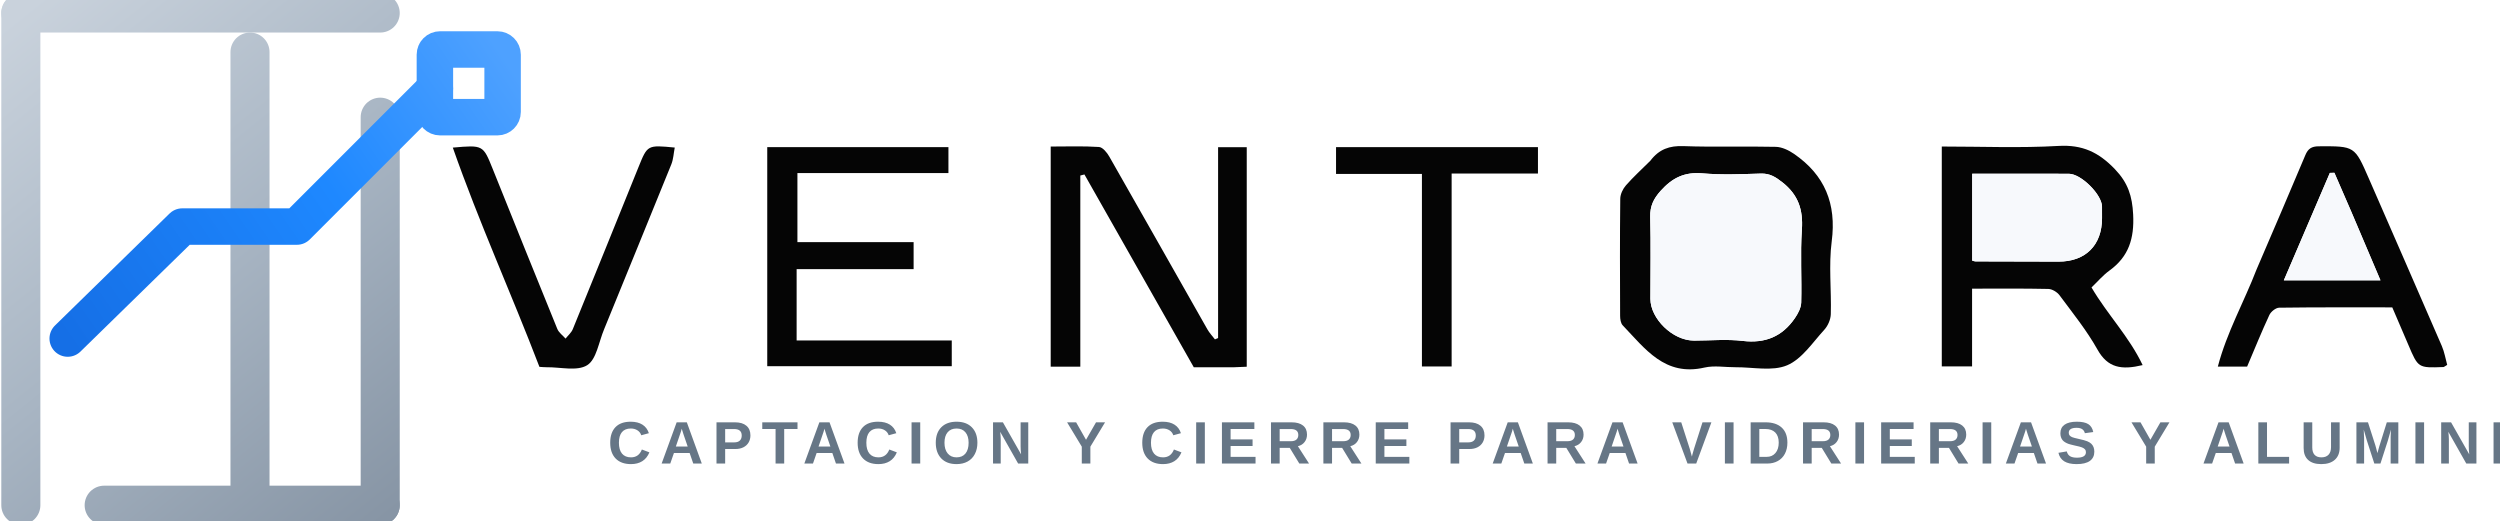
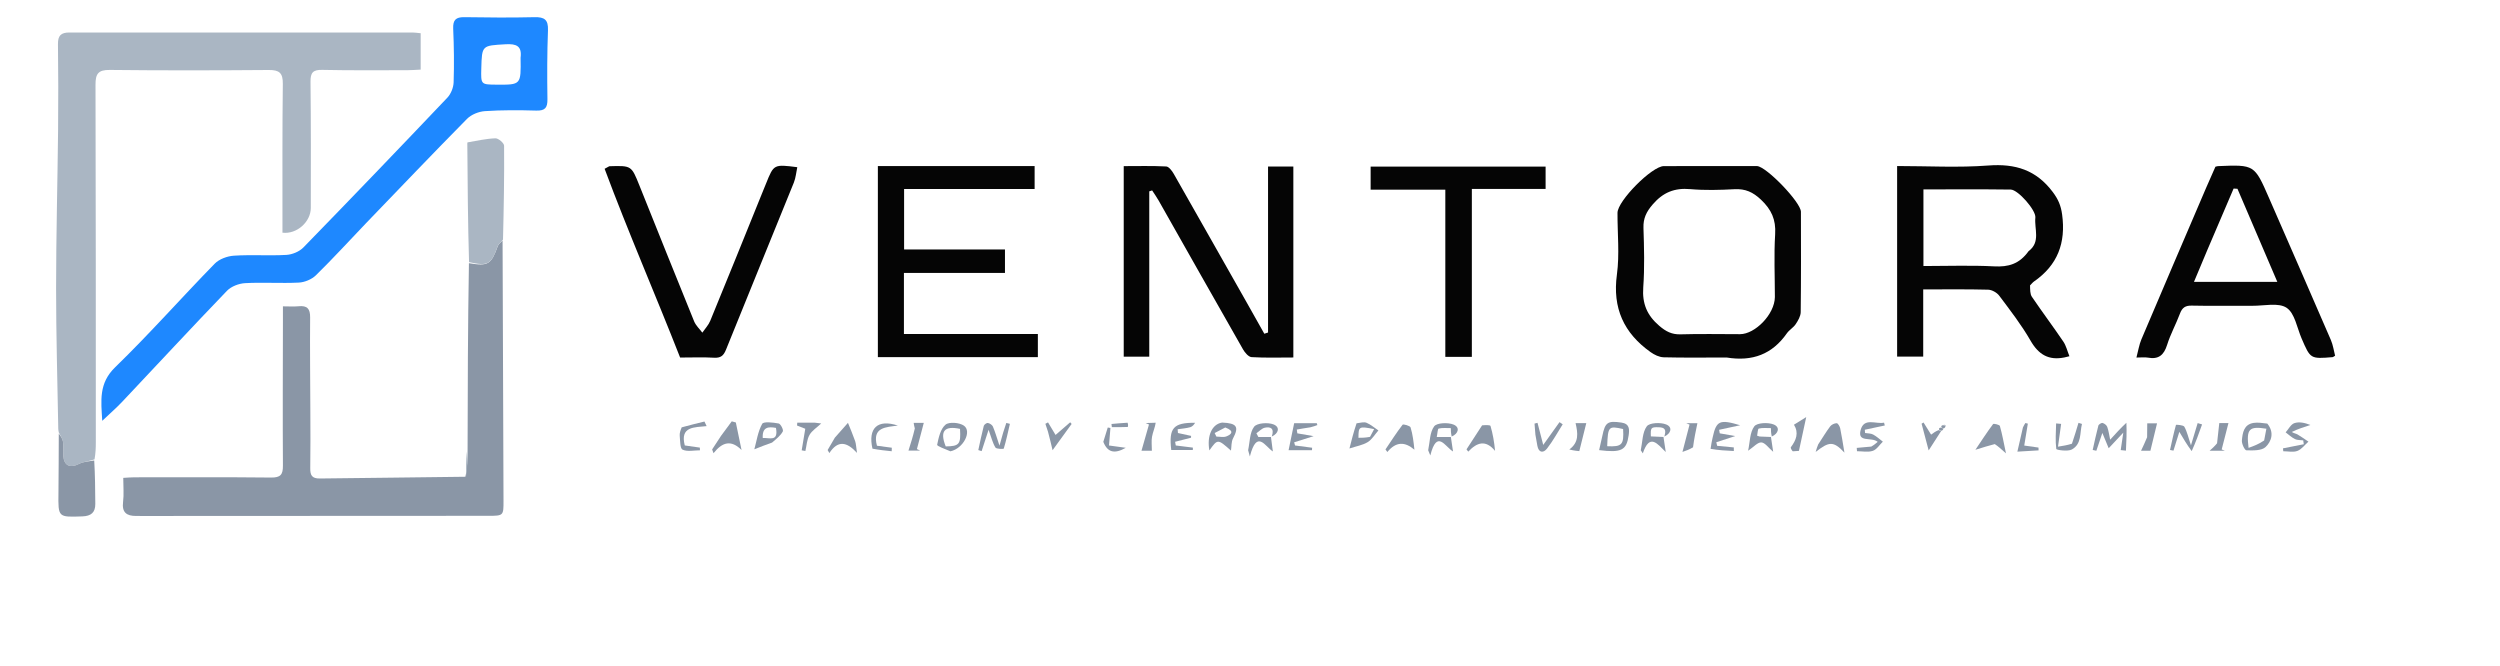
- <svg xmlns="http://www.w3.org/2000/svg" viewBox="480 900 960 200" role="img" aria-labelledby="ventoraLogoLightTitle ventoraLogoLightDesc">
-   <defs>
-     <linearGradient id="frameGradientLight" x1="488" y1="905" x2="640" y2="1094" gradientUnits="userSpaceOnUse">
-       <stop offset="0" stop-color="#C9D2DC" />
-       <stop offset="0.48" stop-color="#A9B6C4" />
-       <stop offset="1" stop-color="#8694A4" />
-     </linearGradient>
-     <linearGradient id="accentGradientLight" x1="506" y1="1031" x2="671" y2="918" gradientUnits="userSpaceOnUse">
-       <stop offset="0" stop-color="#156FE6" />
-       <stop offset="0.58" stop-color="#1E88FF" />
-       <stop offset="1" stop-color="#4EA1FF" />
-     </linearGradient>
-   </defs>
-   <g fill="none" stroke-linecap="round" stroke-linejoin="round" aria-hidden="true">
-     <path d="M488 905H626" stroke="url(#frameGradientLight)" stroke-width="15" />
-     <path d="M488 905V1094" stroke="url(#frameGradientLight)" stroke-width="15" />
-     <path d="M626 945V1094" stroke="url(#frameGradientLight)" stroke-width="15" />
-     <path d="M520 1094H626" stroke="url(#frameGradientLight)" stroke-width="15" />
-     <path d="M576 920V1094" stroke="url(#frameGradientLight)" stroke-width="15" />
-     <polyline points="506,1030 550,987 594,987 647,934" stroke="url(#accentGradientLight)" stroke-width="14" />
-     <rect x="647" y="919" width="26" height="26" rx="2" stroke="url(#accentGradientLight)" stroke-width="14" />
-   </g>
-   <g transform="translate(-60 0)">
-     <path fill="#050505" d=" M1013.89,1041.026  C1008.41,1041.026 1003.419,1041.026 998.412,1041.026  C984.355,1016.242 970.387,991.617 956.419,966.992  C955.893,967.128 955.368,967.264 954.842,967.399  C954.842,991.85 954.842,1016.3 954.842,1040.788  C950.57,1040.788 947.134,1040.788 943.471,1040.788  C943.471,1012.637 943.471,984.728 943.471,956.271  C949.807,956.271 955.933,956.04 962.016,956.444  C963.423,956.537 965.082,958.575 965.954,960.102  C978.573,982.188 991.067,1004.346 1003.633,1026.463  C1004.421,1027.851 1005.56,1029.04 1006.536,1030.321  C1006.939,1030.151 1007.343,1029.981 1007.746,1029.811  C1007.746,1005.46 1007.746,981.109 1007.746,956.514  C1011.7,956.514 1015.103,956.514 1018.749,956.514  C1018.749,984.655 1018.749,1012.57 1018.749,1040.824  C1017.265,1040.892 1015.822,1040.959 1013.89,1041.026 z" />
-     <path fill="#050505" d=" M1285.646,978  C1285.646,970.542 1285.646,963.583 1285.646,956.266  C1300.919,956.266 1315.739,956.888 1330.473,956.037  C1339.647,955.508 1345.877,958.45 1352.121,964.954  C1357.178,970.222 1358.781,975.343 1359.132,982.382  C1359.586,991.469 1357.502,998.491 1350.045,1003.883  C1347.516,1005.711 1345.449,1008.178 1343.142,1010.38  C1349.191,1020.727 1357.568,1029.219 1362.772,1040.197  C1354.673,1042.152 1349.379,1041.289 1345.432,1034.236  C1341.312,1026.875 1335.918,1020.211 1330.871,1013.397  C1329.956,1012.162 1328.045,1010.988 1326.568,1010.955  C1316.933,1010.738 1307.291,1010.843 1297.276,1010.843  C1297.276,1020.853 1297.276,1030.609 1297.276,1040.686  C1293.335,1040.686 1289.761,1040.686 1285.646,1040.686  C1285.646,1020.019 1285.646,999.259 1285.646,978 M1308.513,966.711  C1304.766,966.711 1301.019,966.711 1297.329,966.711  C1297.329,978.317 1297.329,989.236 1297.329,1000.092  C1297.921,1000.234 1298.239,1000.376 1298.558,1000.377  C1309.208,1000.415 1319.858,1000.454 1330.508,1000.461  C1340.863,1000.467 1347.18,994.133 1347.181,983.789  C1347.181,982.291 1347.208,980.793 1347.176,979.296  C1347.076,974.655 1339.144,966.761 1334.47,966.735  C1326.15,966.689 1317.829,966.72 1308.513,966.711 z" />
-     <path fill="#050505" d=" M1173.741,961.716  C1177.107,957.265 1181.121,955.911 1186.44,956.107  C1198.248,956.541 1210.086,956.109 1221.903,956.386  C1224.258,956.442 1226.852,957.681 1228.864,959.062  C1240.708,967.194 1245.267,978.212 1243.376,992.709  C1242.18,1001.88 1243.294,1011.336 1243.028,1020.654  C1242.97,1022.695 1241.916,1025.117 1240.524,1026.634  C1236.031,1031.535 1231.922,1037.894 1226.233,1040.281  C1220.548,1042.667 1213.141,1040.965 1206.488,1041.019  C1202.491,1041.052 1198.321,1040.267 1194.528,1041.143  C1179.299,1044.663 1171.711,1033.891 1163.126,1024.934  C1162.35,1024.124 1162.13,1022.515 1162.125,1021.275  C1162.059,1006.287 1162.012,991.299 1162.181,976.313  C1162.2,974.576 1163.178,972.529 1164.353,971.187  C1167.198,967.938 1170.421,965.02 1173.741,961.716 M1190.749,1030.793  C1196.911,1030.785 1203.145,1030.184 1209.219,1030.912  C1217.859,1031.947 1224.41,1029.202 1229.218,1022.19  C1230.426,1020.428 1231.614,1018.212 1231.67,1016.173  C1231.926,1006.853 1231.284,997.488 1231.924,988.206  C1232.449,980.604 1230.571,974.844 1224.467,970.035  C1221.827,967.956 1219.61,966.555 1216.173,966.655  C1208.685,966.874 1201.141,967.216 1193.703,966.564  C1186.885,965.966 1182.168,968.291 1177.715,973.251  C1174.939,976.343 1173.584,979.149 1173.688,983.294  C1173.949,993.78 1173.756,1004.277 1173.755,1014.77  C1173.755,1022.319 1182.246,1030.776 1190.749,1030.793 z" />
-     <path fill="#050505" d=" M845.905,1020.993  C845.904,1024.471 845.904,1027.447 845.904,1030.737  C865.919,1030.737 885.531,1030.737 905.476,1030.737  C905.476,1034.095 905.476,1037.162 905.476,1040.633  C882.123,1040.633 858.567,1040.633 834.623,1040.633  C834.623,1012.813 834.623,984.8 834.623,956.51  C857.796,956.51 880.856,956.51 904.197,956.51  C904.197,959.773 904.197,962.873 904.197,966.45  C884.952,966.45 865.732,966.45 846.208,966.45  C846.208,975.482 846.208,984.047 846.208,992.971  C860.988,992.971 875.747,992.971 890.828,992.971  C890.828,996.543 890.828,999.77 890.828,1003.356  C876.072,1003.356 861.318,1003.356 845.906,1003.356  C845.906,1009.285 845.906,1014.889 845.905,1020.993 z" />
-     <path fill="#050505" d=" M1406.532,1003.436  C1412.908,988.605 1419.136,974.122 1425.242,959.589  C1426.278,957.124 1427.601,956.192 1430.415,956.179  C1444.191,956.117 1444.174,956.019 1449.623,968.522  C1458.971,989.97 1468.373,1011.394 1477.66,1032.868  C1478.672,1035.206 1479.08,1037.805 1479.722,1040.119  C1478.802,1040.649 1478.536,1040.933 1478.259,1040.943  C1468.572,1041.315 1468.58,1041.308 1464.799,1032.404  C1462.792,1027.678 1460.752,1022.966 1458.633,1018.03  C1444.124,1018.03 1429.655,1017.957 1415.189,1018.156  C1413.891,1018.174 1412.029,1019.681 1411.432,1020.964  C1408.426,1027.429 1405.752,1034.049 1402.891,1040.783  C1399.414,1040.783 1396.004,1040.783 1391.644,1040.783  C1395.107,1027.547 1401.689,1016.018 1406.532,1003.436 M1442.997,981.499  C1440.801,976.448 1438.604,971.397 1436.408,966.346  C1435.826,966.364 1435.243,966.382 1434.661,966.399  C1428.808,980.066 1422.955,993.733 1417.001,1007.636  C1429.674,1007.636 1441.597,1007.636 1454.093,1007.636  C1450.379,998.932 1446.814,990.576 1442.997,981.499 z" />
-     <path fill="#050505" d=" M772.052,1026.25  C769.899,1031.331 769.073,1037.978 765.487,1040.231  C761.639,1042.65 755.196,1040.946 749.885,1041.02  C749.059,1041.032 748.231,1040.936 747.141,1040.874  C736.404,1012.835 723.952,985.426 713.878,956.681  C725.513,955.653 725.497,955.659 729.189,964.841  C737.432,985.344 745.662,1005.852 754.009,1026.312  C754.593,1027.741 756.1,1028.794 757.178,1030.021  C758.118,1028.825 759.395,1027.767 759.948,1026.413  C768.432,1005.648 776.821,984.845 785.233,964.051  C788.633,955.648 788.634,955.648 799.103,956.662  C798.671,958.865 798.584,961.135 797.783,963.117  C789.309,984.065 780.721,1004.967 772.052,1026.25 z" />
-     <path fill="#050505" d=" M1097.427,1024.996  C1097.427,1030.47 1097.427,1035.445 1097.427,1040.713  C1093.592,1040.713 1090.04,1040.713 1086.019,1040.713  C1086.019,1016.192 1086.019,991.656 1086.019,966.784  C1074.811,966.784 1064.059,966.784 1053.039,966.784  C1053.039,963.19 1053.039,959.936 1053.039,956.502  C1078.916,956.502 1104.619,956.502 1130.575,956.502  C1130.575,959.852 1130.575,962.944 1130.575,966.632  C1119.645,966.632 1108.76,966.632 1097.427,966.632  C1097.427,986.314 1097.427,1005.406 1097.427,1024.996 z" />
-     <path fill="#F7F9FC" d=" M1309.01,966.715 C1317.829,966.72 1326.15,966.689 1334.47,966.735 C1339.144,966.761 1347.076,974.655 1347.176,979.296 C1347.208,980.793 1347.181,982.291 1347.181,983.789 C1347.18,994.133 1340.863,1000.467 1330.508,1000.461 C1319.858,1000.454 1309.208,1000.415 1298.558,1000.377 C1298.239,1000.376 1297.921,1000.234 1297.329,1000.092 C1297.329,989.236 1297.329,978.317 1297.329,966.711 C1301.019,966.711 1304.766,966.711 1309.01,966.715 z" />
-     <path fill="#F7F9FC" d=" M1190.287,1030.793 C1182.246,1030.776 1173.755,1022.319 1173.755,1014.77 C1173.756,1004.277 1173.949,993.78 1173.688,983.294 C1173.584,979.149 1174.939,976.343 1177.715,973.251 C1182.168,968.291 1186.885,965.966 1193.703,966.564 C1201.141,967.216 1208.685,966.874 1216.173,966.655 C1219.61,966.555 1221.827,967.956 1224.467,970.035 C1230.571,974.844 1232.449,980.604 1231.924,988.206 C1231.284,997.488 1231.926,1006.853 1231.67,1016.173 C1231.614,1018.212 1230.426,1020.428 1229.218,1022.19 C1224.41,1029.202 1217.859,1031.947 1209.219,1030.912 C1203.145,1030.184 1196.911,1030.785 1190.287,1030.793 z" />
-     <path fill="#F7F9FC" d=" M1443.123,981.86 C1446.814,990.576 1450.379,998.932 1454.093,1007.636 C1441.597,1007.636 1429.674,1007.636 1417.001,1007.636 C1422.955,993.733 1428.808,980.066 1434.661,966.399 C1435.243,966.382 1435.826,966.364 1436.408,966.346 C1438.604,971.397 1440.801,976.448 1443.123,981.86 z" />
-   </g>
-   <text x="1098" y="1078" fill="#667686" font-family="Segoe UI, Arial, sans-serif" font-size="23" font-weight="700" letter-spacing="3.5" text-anchor="middle">
-     CAPTACION Y CIERRE PARA VIDRIERIAS Y ALUMINIOS
-   </text>
+ <svg xmlns="http://www.w3.org/2000/svg" version="1.1" id="Layer_1" x="0px" y="0px" width="100%" viewBox="455 885 1070 285" enable-background="new 455 885 1070 285" xml:space="preserve">
+   <path fill="#AAB6C3" opacity="1" stroke="none" d=" M480.177,1070.122   C480.095,1069.63 479.95,1069.139 479.941,1068.646   C479.598,1048.521 478.999,1028.395 479.006,1008.27   C479.014,985.643 479.631,963.017 479.864,940.39   C479.99,928.226 479.956,916.058 479.807,903.895   C479.762,900.241 481.066,898.906 484.757,898.91   C533.753,898.971 582.749,898.927 631.745,898.92   C632.56,898.92 633.375,899.064 635.049,899.221   C635.049,904.267 635.049,909.246 635.049,914.792   C632.953,914.891 631.189,915.045 629.425,915.045   C617.26,915.048 605.091,915.181 592.931,914.909   C588.886,914.819 587.855,916.131 587.899,920.03   C588.104,938.026 588.056,956.026 588.023,974.024   C588.012,979.899 582.095,985.339 575.891,984.594   C575.891,982.924 575.89,981.158 575.891,979.392   C575.912,959.893 575.802,940.393 576.049,920.898   C576.109,916.208 574.539,914.92 570.001,914.958   C547.338,915.148 524.671,915.185 502.009,914.931   C497.011,914.875 495.864,916.599 495.878,921.268   C496.032,972.263 496,1023.259 496.011,1074.255   C496.012,1076.586 495.937,1078.918 495.457,1081.614   C492.959,1082.468 490.716,1082.591 488.882,1083.521   C484.96,1085.51 482.35,1084.336 482.087,1080.003   C481.966,1078.016 482.275,1075.981 481.961,1074.037   C481.741,1072.672 480.798,1071.423 480.177,1070.122  z" />
+   <path fill="#8A96A6" opacity="1" stroke="none" d=" M655.124,1078.023   C655.18,1051.394 655.235,1024.765 655.704,997.648   C663.959,998.999 665.177,998.258 668.068,990.27   C668.397,989.361 669.409,988.699 670.104,987.922   C670.234,1025.07 670.356,1062.218 670.502,1099.366   C670.527,1105.672 670.457,1105.766 664.139,1105.768   C615.163,1105.786 566.187,1105.815 517.211,1105.839   C515.879,1105.84 514.546,1105.825 513.213,1105.829   C509.191,1105.839 507.107,1104.332 507.674,1099.83   C508.083,1096.582 507.754,1093.241 507.754,1089.529   C509.638,1089.429 511.086,1089.287 512.533,1089.287   C532.024,1089.28 551.515,1089.183 571.004,1089.391   C574.998,1089.434 576.118,1088.223 576.091,1084.316   C575.953,1063.827 576.066,1043.336 576.091,1022.846   C576.093,1020.877 576.091,1018.907 576.091,1016.113   C578.628,1016.113 580.732,1016.283 582.799,1016.076   C586.473,1015.709 587.772,1017.11 587.737,1020.871   C587.612,1034.362 587.791,1047.857 587.831,1061.35   C587.855,1069.346 587.915,1077.343 587.791,1085.337   C587.744,1088.37 588.452,1089.849 591.942,1089.797   C612.422,1089.493 632.904,1089.389 654.184,1089.051   C655.029,1085.265 655.077,1081.644 655.124,1078.023  z" />
+   <path fill="#1E88FF" opacity="1" stroke="none" d=" M611.587,980.602   C604.33,988.203 597.472,995.703 590.225,1002.806   C588.432,1004.564 585.417,1005.82 582.895,1005.948   C575.252,1006.334 567.561,1005.769 559.921,1006.186   C557.241,1006.332 553.958,1007.577 552.14,1009.466   C537.047,1025.147 522.255,1041.117 507.315,1056.946   C504.78,1059.632 501.972,1062.06 498.762,1065.108   C498.251,1056.415 497.207,1049.054 504.293,1042.178   C518.979,1027.925 532.559,1012.536 546.866,997.88   C548.807,995.892 552.265,994.617 555.113,994.433   C562.577,993.95 570.107,994.516 577.579,994.096   C580.08,993.955 583.109,992.703 584.838,990.928   C605.523,969.693 626.05,948.303 646.466,926.809   C647.997,925.197 649.074,922.505 649.149,920.274   C649.405,912.625 649.302,904.95 648.967,897.301   C648.803,893.538 650.095,892.286 653.776,892.348   C663.769,892.515 673.769,892.588 683.758,892.351   C688.011,892.25 689.704,893.417 689.533,897.957   C689.162,907.774 689.15,917.612 689.304,927.437   C689.362,931.107 688.298,932.439 684.513,932.33   C677.191,932.118 669.838,932.074 662.538,932.565   C659.893,932.743 656.72,934.016 654.886,935.874   C640.388,950.553 626.156,965.494 611.587,980.602  M677.806,909.736   C678.474,904.669 675.985,903.673 671.377,903.945   C661.278,904.54 661.266,904.322 660.997,914.29   C660.811,921.187 660.811,921.187 667.551,921.233   C678.004,921.306 678.004,921.306 677.806,909.736  z" />
+   <path fill="#050505" opacity="1" stroke="none" d=" M988.53,1014.355   C991.205,1019.05 993.666,1023.445 996.126,1027.84   C996.658,1027.667 997.19,1027.494 997.722,1027.321   C997.722,1003.701 997.722,980.082 997.722,956.272   C1001.696,956.272 1004.959,956.272 1008.553,956.272   C1008.553,983.422 1008.553,1010.466 1008.553,1038.007   C1002.56,1038.007 996.603,1038.207 990.679,1037.851   C989.378,1037.773 987.813,1035.936 987.017,1034.54   C974.905,1013.32 962.907,992.036 950.862,970.777   C950.026,969.303 949.031,967.919 948.11,966.493   C947.702,966.627 947.294,966.761 946.886,966.896   C946.886,990.37 946.886,1013.845 946.886,1037.664   C942.927,1037.664 939.558,1037.664 935.955,1037.664   C935.955,1010.674 935.955,983.745 935.955,956.1   C941.978,956.1 948.063,955.934 954.124,956.247   C955.266,956.306 956.616,958.099 957.351,959.387   C967.725,977.58 978.01,995.824 988.53,1014.355  z" />
+   <path fill="#050505" opacity="1" stroke="none" d=" M1323.856,1007.15   C1323.921,1008.966 1323.825,1010.805 1324.649,1012.022   C1329.028,1018.492 1333.726,1024.745 1338.109,1031.212   C1339.315,1032.993 1339.818,1035.251 1340.715,1037.466   C1339.471,1037.768 1339,1037.899 1338.523,1037.995   C1331.834,1039.338 1327.501,1036.773 1324.067,1030.792   C1320.192,1024.042 1315.361,1017.821 1310.681,1011.568   C1309.681,1010.233 1307.566,1009.031 1305.932,1008.987   C1296.8,1008.741 1287.657,1008.869 1278.136,1008.869   C1278.136,1018.431 1278.136,1027.839 1278.136,1037.635   C1274.238,1037.635 1270.714,1037.635 1266.97,1037.635   C1266.97,1010.6 1266.97,983.57 1266.97,956.061   C1280.142,956.061 1293.14,956.818 1306.005,955.837   C1317.565,954.955 1326.508,957.738 1333.596,967.197   C1335.901,970.272 1337.062,972.948 1337.585,976.78   C1339.244,988.938 1335.68,998.477 1325.54,1005.486   C1325.002,1005.858 1324.591,1006.415 1323.856,1007.15  M1323.236,992.497   C1328.485,988.589 1325.625,982.974 1326.136,978.116   C1326.465,974.997 1318.719,966.176 1315.601,966.134   C1303.152,965.965 1290.7,966.064 1278.23,966.064   C1278.23,977.251 1278.23,987.958 1278.23,998.863   C1288.567,998.863 1298.568,998.486 1308.521,999.004   C1314.527,999.317 1319.25,998.063 1323.236,992.497  z" />
+   <path fill="#050505" opacity="1" stroke="none" d=" M1193.995,1038.011   C1184.678,1038.016 1175.856,1038.152 1167.044,1037.923   C1165.146,1037.874 1163.047,1036.843 1161.44,1035.701   C1149.997,1027.564 1145.081,1016.869 1147.037,1002.51   C1148.217,993.851 1147.247,984.902 1147.29,976.084   C1147.314,970.968 1162.043,956.108 1167.12,956.094   C1179.932,956.057 1192.744,956.072 1205.555,956.067   C1206.054,956.067 1206.555,956.05 1207.052,956.083   C1211.096,956.352 1225.788,971.608 1225.797,975.657   C1225.829,989.966 1225.876,1004.276 1225.702,1018.583   C1225.681,1020.324 1224.581,1022.204 1223.558,1023.738   C1222.564,1025.229 1220.798,1026.199 1219.766,1027.675   C1213.539,1036.579 1205.073,1039.836 1193.995,1038.011  M1214.65,1012.156   C1214.641,1003.174 1214.218,994.168 1214.765,985.22   C1215.145,979.002 1213.177,974.69 1208.699,970.457   C1205.252,967.199 1201.996,965.733 1197.349,965.982   C1191.047,966.321 1184.674,966.501 1178.403,965.945   C1171.708,965.352 1166.808,967.335 1162.378,972.47   C1159.67,975.61 1158.268,978.422 1158.401,982.559   C1158.675,991.032 1158.919,999.554 1158.313,1007.994   C1157.816,1014.918 1159.905,1019.946 1165.141,1024.43   C1167.987,1026.867 1170.515,1028.21 1174.3,1028.095   C1182.775,1027.837 1191.263,1028.031 1199.745,1028.027   C1206.136,1028.025 1214.548,1019.568 1214.65,1012.156  z" />
+   <path fill="#050505" opacity="1" stroke="none" d=" M868,956.083   C878.147,956.083 887.793,956.083 897.818,956.083   C897.818,959.307 897.818,962.373 897.818,965.882   C879.475,965.882 860.897,965.882 841.956,965.882   C841.956,974.668 841.956,983.026 841.956,991.765   C856.319,991.765 870.596,991.765 885.126,991.765   C885.126,995.23 885.126,998.318 885.126,1001.812   C870.666,1001.812 856.415,1001.812 841.88,1001.812   C841.88,1010.628 841.88,1019.048 841.88,1027.939   C860.838,1027.939 879.914,1027.939 899.203,1027.939   C899.203,1031.504 899.203,1034.601 899.203,1037.863   C876.349,1037.863 853.726,1037.863 830.726,1037.863   C830.726,1010.773 830.726,983.733 830.726,956.083   C842.987,956.083 855.243,956.083 868,956.083  z" />
+   <path fill="#050505" opacity="1" stroke="none" d=" M1399.274,965.271   C1400.704,962.039 1401.972,959.151 1403.2,956.355   C1403.688,956.242 1404.007,956.115 1404.332,956.101   C1419.913,955.454 1419.909,955.457 1426.138,969.737   C1434.973,989.988 1443.844,1010.224 1452.606,1030.506   C1453.545,1032.68 1453.866,1035.12 1454.424,1037.245   C1453.674,1037.693 1453.536,1037.842 1453.387,1037.854   C1443.844,1038.646 1443.872,1038.633 1440.082,1029.849   C1438.114,1025.291 1437.171,1019.066 1433.672,1016.737   C1430.171,1014.406 1424.063,1015.909 1419.096,1015.876   C1410.433,1015.819 1401.767,1016.008 1393.108,1015.803   C1390.288,1015.736 1388.965,1016.692 1388.011,1019.238   C1386.324,1023.746 1383.955,1028.021 1382.526,1032.598   C1381.158,1036.979 1378.861,1038.921 1374.271,1038.064   C1373.005,1037.828 1371.658,1038.029 1369.392,1038.029   C1370.179,1035.082 1370.549,1032.529 1371.523,1030.232   C1380.661,1008.668 1389.902,987.148 1399.274,965.271  M1399.682,992.137   C1397.81,996.603 1395.937,1001.069 1394.014,1005.653   C1406.127,1005.653 1417.548,1005.653 1429.697,1005.653   C1423.874,992.052 1418.253,978.925 1412.632,965.797   C1412.083,965.766 1411.533,965.734 1410.984,965.703   C1407.307,974.276 1403.629,982.848 1399.682,992.137  z" />
+   <path fill="#050505" opacity="1" stroke="none" d=" M781.063,967.986   C781.751,966.241 782.34,964.867 782.899,963.48   C786.197,955.29 786.195,955.289 796.237,956.561   C795.758,958.788 795.596,961.089 794.774,963.123   C785.127,986.993 775.344,1010.808 765.716,1034.686   C764.693,1037.223 763.464,1038.272 760.629,1038.104   C755.984,1037.827 751.311,1038.029 746.09,1038.029   C735.515,1011.036 723.867,984.355 713.778,957.244   C715.374,956.412 715.645,956.151 715.924,956.142   C725.243,955.871 725.248,955.873 728.639,964.314   C736.44,983.732 744.198,1003.168 752.093,1022.548   C752.821,1024.335 754.408,1025.771 755.597,1027.371   C756.739,1025.702 758.218,1024.172 758.971,1022.343   C766.367,1004.374 773.641,986.355 781.063,967.986  z" />
+   <path fill="#050505" opacity="1" stroke="none" d=" M1073.598,989   C1073.598,981.199 1073.598,973.897 1073.598,966.186   C1062.77,966.186 1052.346,966.186 1041.631,966.186   C1041.631,962.707 1041.631,959.641 1041.631,956.316   C1066.583,956.316 1091.356,956.316 1116.518,956.316   C1116.518,959.286 1116.518,962.34 1116.518,965.853   C1106.293,965.853 1095.881,965.853 1084.95,965.853   C1084.95,990.003 1084.95,1013.716 1084.95,1037.725   C1081.028,1037.725 1077.618,1037.725 1073.598,1037.725   C1073.598,1021.668 1073.598,1005.584 1073.598,989  z" />
+   <path fill="#AAB6C3" opacity="1" stroke="none" d=" M670.286,987.556   C669.409,988.699 668.397,989.361 668.068,990.27   C665.177,998.258 663.959,998.999 655.751,997.198   C655.261,980.458 655.135,963.68 655.013,946.901   C655.011,946.569 655.001,945.958 655.075,945.945   C659.056,945.27 663.035,944.34 667.041,944.196   C668.296,944.151 670.742,946.23 670.752,947.353   C670.865,960.63 670.62,973.911 670.286,987.556  z" />
+   <path fill="#8A96A6" opacity="1" stroke="none" d=" M480.159,1070.58   C480.798,1071.423 481.741,1072.672 481.961,1074.037   C482.275,1075.981 481.966,1078.016 482.087,1080.003   C482.35,1084.336 484.96,1085.51 488.882,1083.521   C490.716,1082.591 492.959,1082.468 495.328,1082.078   C495.691,1088.335 495.751,1094.493 495.791,1100.651   C495.815,1104.362 493.977,1105.884 490.247,1106.014   C479.839,1106.379 479.887,1106.482 480.02,1096.013   C480.126,1087.689 480.106,1079.363 480.159,1070.58  z" />
+   <path fill="#8A96A6" opacity="1" stroke="none" d=" M1365.098,1065.947   C1365.287,1069.925 1365.096,1073.9 1364.905,1077.876   C1364.159,1077.796 1363.412,1077.716 1362.666,1077.636   C1363.015,1075.275 1363.363,1072.915 1363.768,1070.176   C1361.648,1072.436 1359.824,1074.379 1357.515,1076.839   C1356.49,1074.361 1355.835,1072.778 1354.81,1070.298   C1353.781,1073.348 1353.009,1075.635 1352.237,1077.922   C1351.715,1077.807 1351.194,1077.692 1350.673,1077.578   C1351.457,1074.104 1352.174,1070.614 1353.093,1067.177   C1353.238,1066.636 1354.414,1065.901 1354.905,1066.032   C1355.686,1066.24 1356.64,1066.98 1356.901,1067.714   C1357.502,1069.409 1357.73,1071.235 1358.147,1073.181   C1360.445,1070.65 1362.582,1068.298 1365.098,1065.947  z" />
+   <path fill="#8A96A6" opacity="1" stroke="none" d=" M1393.049,1078.071   C1391.118,1075.494 1389.583,1072.907 1387.755,1069.825   C1386.892,1072.589 1386.068,1075.231 1385.243,1077.874   C1384.751,1077.778 1384.259,1077.682 1383.767,1077.587   C1384.566,1073.987 1385.334,1070.378 1386.322,1066.831   C1386.349,1066.735 1389.484,1066.89 1389.899,1067.635   C1391.082,1069.76 1391.608,1072.252 1392.727,1075.601   C1393.866,1071.822 1394.732,1068.951 1395.598,1066.081   C1396.228,1066.271 1396.858,1066.461 1397.487,1066.651   C1396.14,1070.454 1394.793,1074.258 1393.049,1078.071  z" />
+   <path fill="#8A96A6" opacity="1" stroke="none" d=" M884.331,1070.226   C884.873,1068.578 885.287,1067.295 885.701,1066.013   C886.213,1066.143 886.725,1066.273 887.237,1066.403   C886.416,1069.95 885.665,1073.518 884.615,1076.995   C884.546,1077.225 881.463,1077.217 881.046,1076.541   C879.859,1074.612 879.326,1072.281 878.112,1068.944   C876.903,1072.66 876.021,1075.372 875.139,1078.084   C874.664,1077.933 874.19,1077.782 873.716,1077.632   C874.475,1074.175 875.168,1070.702 876.059,1067.28   C876.206,1066.714 877.305,1065.93 877.81,1066.03   C878.618,1066.188 879.658,1066.849 879.964,1067.568   C880.932,1069.844 881.605,1072.245 882.777,1075.745   C883.447,1073.324 883.825,1071.958 884.331,1070.226  z" />
+   <path fill="#8A96A6" opacity="1" stroke="none" d=" M1060.371,1077.477   C1056.347,1074.039 1052.552,1073.88 1048.78,1078.457   C1048.515,1078.088 1048.25,1077.72 1047.985,1077.351   C1050.384,1073.793 1052.698,1070.17 1055.31,1066.776   C1055.574,1066.434 1058.502,1067.216 1058.724,1067.932   C1059.65,1070.917 1060.013,1074.075 1060.371,1077.477  z" />
+   <path fill="#8A96A6" opacity="1" stroke="none" d=" M978.079,1065.86   C984.477,1066.127 985.344,1067.688 982.729,1072.66   C981.953,1074.137 982.122,1076.111 981.858,1077.858   C976.159,1072.811 976.159,1072.811 972.613,1077.781   C971.503,1071.65 973.671,1066.511 978.079,1065.86  M979.418,1067.956   C977.903,1068.75 976.387,1069.543 974.872,1070.337   C975.121,1070.847 975.37,1071.357 975.619,1071.868   C977.061,1071.868 978.664,1072.272 979.908,1071.776   C981.962,1070.957 983.592,1069.542 979.418,1067.956  z" />
+   <path fill="#8A96A6" opacity="1" stroke="none" d=" M861.783,1078.161   C859.507,1077.211 855.988,1075.919 856.101,1075.365   C856.723,1072.306 857.525,1068.596 859.675,1066.767   C861.196,1065.474 865.647,1065.831 867.562,1067.186   C871.042,1069.649 867.325,1076.976 861.783,1078.161  M859.77,1076.062   C865.59,1075.991 866.287,1075.137 865.888,1068.561   C859.291,1067.127 857.097,1069.441 859.77,1076.062  z" />
+   <path fill="#8A96A6" opacity="1" stroke="none" d=" M1140.783,1071.635   C1141.991,1065.688 1143.091,1065.015 1148.947,1065.859   C1152.495,1066.371 1152.437,1068.71 1152.059,1071.36   C1151.155,1077.712 1148.974,1078.861 1139.426,1077.656   C1139.862,1075.758 1140.289,1073.9 1140.783,1071.635  M1142.882,1075.982   C1149.234,1076.279 1150.08,1075.364 1149.688,1068.623   C1143.451,1067.214 1143.186,1067.457 1142.882,1075.982  z" />
+   <path fill="#8A96A6" opacity="1" stroke="none" d=" M1187.126,1077.104   C1187.376,1075.214 1187.681,1073.755 1187.998,1072.3   C1189.576,1065.064 1190.948,1064.358 1199.783,1067.006   C1196.234,1067.773 1193.508,1068.362 1190.781,1068.95   C1190.872,1069.457 1190.964,1069.963 1191.055,1070.469   C1192.762,1070.769 1194.469,1071.07 1197.684,1071.636   C1194.105,1072.803 1191.845,1073.54 1189.585,1074.277   C1189.702,1074.788 1189.819,1075.3 1189.935,1075.811   C1192.311,1076.038 1194.687,1076.264 1197.063,1076.49   C1197.067,1077.005 1197.072,1077.52 1197.077,1078.034   C1193.78,1077.869 1190.483,1077.703 1187.126,1077.104  z" />
+   <path fill="#8A96A6" opacity="1" stroke="none" d=" M1425.407,1066.297   C1428.529,1070.121 1427.152,1073.963 1424.681,1076.316   C1422.969,1077.946 1419.255,1077.807 1416.455,1077.732   C1415.729,1077.713 1414.396,1074.908 1414.526,1073.49   C1414.821,1070.249 1415.344,1066.63 1419.59,1065.996   C1421.361,1065.732 1423.217,1066.038 1425.407,1066.297  M1424.055,1073.522   C1424.373,1071.848 1424.69,1070.174 1425.01,1068.489   C1417.574,1067.336 1416.385,1068.525 1417.39,1076.69   C1419.668,1075.858 1421.748,1075.099 1424.055,1073.522  z" />
+   <path fill="#8A96A6" opacity="1" stroke="none" d=" M1089.34,1067.047   C1090.758,1066.931 1092.798,1066.843 1092.937,1067.314   C1093.934,1070.702 1094.545,1074.205 1094.888,1077.98   C1090.854,1073.095 1087.141,1074.327 1083.414,1078.304   C1083.164,1077.977 1082.915,1077.649 1082.665,1077.322   C1084.805,1073.993 1086.944,1070.663 1089.34,1067.047  z" />
+   <path fill="#8A96A6" opacity="1" stroke="none" d=" M812.324,1072.305   C814.338,1070.002 816.133,1067.991 817.928,1065.979   C818.963,1068.573 820.081,1071.139 820.994,1073.776   C821.407,1074.967 821.411,1076.299 821.791,1078.839   C817.372,1073.983 813.578,1073.397 809.967,1078.906   C809.72,1078.475 809.473,1078.045 809.227,1077.615   C810.186,1075.942 811.146,1074.269 812.324,1072.305  z" />
+   <path fill="#8A96A6" opacity="1" stroke="none" d=" M1308.762,1075.067   C1306.031,1075.772 1303.712,1076.496 1300.468,1077.51   C1303.04,1073.687 1305.417,1070.01 1308.03,1066.51   C1308.271,1066.188 1310.789,1066.771 1310.945,1067.31   C1311.924,1070.701 1312.534,1074.198 1313.556,1079.037   C1311.32,1077.021 1310.246,1076.054 1308.762,1075.067  z" />
+   <path fill="#8A96A6" opacity="1" stroke="none" d=" M1233.188,1075.216   C1235.019,1072.433 1236.534,1069.866 1238.312,1067.497   C1238.889,1066.729 1240.153,1066.14 1241.108,1066.131   C1241.617,1066.127 1242.424,1067.476 1242.603,1068.319   C1243.26,1071.415 1243.71,1074.554 1244.414,1078.721   C1239.627,1073.59 1237.781,1074.012 1232.1,1078.433   C1232.518,1077.036 1232.747,1076.273 1233.188,1075.216  z" />
+   <path fill="#8A96A6" opacity="1" stroke="none" d=" M763.594,1071.552   C765.263,1069.275 766.729,1067.304 768.194,1065.332   C768.775,1065.492 769.355,1065.653 769.936,1065.813   C770.751,1069.74 771.566,1073.668 772.381,1077.595   C767.877,1073.111 764.141,1074.224 760.387,1078.975   C760.189,1078.436 759.991,1077.898 759.793,1077.359   C760.992,1075.525 762.191,1073.691 763.594,1071.552  z" />
+   <path fill="#8A96A6" opacity="1" stroke="none" d=" M998.973,1072.023   C999.217,1073.892 999.461,1075.761 999.782,1078.223   C996.365,1076.001 992.974,1068.644 989.936,1080.362   C989.69,1079.471 989.444,1078.579 989.198,1077.687   C989.945,1074.263 989.829,1070.183 991.752,1067.652   C992.977,1066.039 997.603,1065.715 1000.019,1066.628   C1003.028,1067.764 1002.229,1070.557 999.328,1071.825   C1000.543,1068.225 998.713,1067.58 996.388,1068.048   C995.065,1068.315 993.948,1069.606 992.739,1070.435   C993.018,1070.964 993.298,1071.494 993.578,1072.023   C995.376,1072.023 997.175,1072.023 998.973,1072.023  z" />
+   <path fill="#8A96A6" opacity="1" stroke="none" d=" M1255.898,1076.135   C1257.072,1075.478 1257.804,1074.847 1258.654,1074.114   C1255.993,1071.861 1249.876,1074.635 1251.355,1069.047   C1252.809,1063.553 1257.9,1066.661 1261.37,1065.893   C1261.479,1066.297 1261.588,1066.7 1261.697,1067.103   C1258.843,1067.71 1255.989,1068.318 1253.135,1068.926   C1253.173,1069.395 1253.211,1069.865 1253.249,1070.334   C1254.407,1070.527 1255.707,1070.451 1256.69,1070.974   C1258.193,1071.773 1259.478,1072.985 1260.855,1074.022   C1259.443,1075.388 1258.245,1077.392 1256.564,1077.958   C1254.522,1078.646 1252.072,1078.121 1249.799,1078.121   C1249.759,1077.647 1249.72,1077.173 1249.681,1076.699   C1251.606,1076.52 1253.531,1076.341 1255.898,1076.135  z" />
+   <path fill="#8A96A6" opacity="1" stroke="none" d=" M1015.825,1067.89   C1013.607,1068.211 1011.819,1068.531 1010.031,1068.85   C1010.106,1069.391 1010.181,1069.932 1010.256,1070.473   C1012.077,1070.786 1013.897,1071.099 1017.229,1071.672   C1013.533,1072.843 1011.215,1073.578 1008.896,1074.312   C1009.024,1074.763 1009.152,1075.215 1009.28,1075.666   C1011.717,1075.988 1014.155,1076.309 1016.592,1076.631   C1016.571,1076.978 1016.549,1077.325 1016.527,1077.672   C1013.426,1077.672 1010.324,1077.672 1006.514,1077.672   C1007.311,1073.817 1008.092,1070.04 1008.902,1066.119   C1012.379,1066.119 1015.48,1066.119 1018.581,1066.119   C1018.663,1066.392 1018.745,1066.664 1018.827,1066.937   C1017.97,1067.254 1017.112,1067.57 1015.825,1067.89  z" />
+   <path fill="#8A96A6" opacity="1" stroke="none" d=" M1435.906,1069.876   C1436.789,1070.502 1437.662,1070.548 1438.334,1070.94   C1439.943,1071.879 1441.457,1072.982 1443.01,1074.018   C1441.458,1075.391 1440.109,1077.288 1438.298,1077.986   C1436.522,1078.671 1434.276,1078.135 1432.237,1078.135   C1432.197,1077.72 1432.158,1077.305 1432.119,1076.89   C1435.084,1076.305 1438.05,1075.72 1441.015,1075.135   C1440.94,1074.58 1440.864,1074.025 1440.788,1073.47   C1439.594,1073.311 1438.261,1073.434 1437.239,1072.927   C1435.792,1072.211 1434.574,1071.031 1433.259,1070.048   C1434.484,1068.677 1435.476,1066.615 1436.991,1066.105   C1439.023,1065.42 1441.459,1065.935 1443.86,1066.891   C1441.175,1067.745 1438.489,1068.6 1435.906,1069.876  z" />
+   <path fill="#8A96A6" opacity="1" stroke="none" d=" M1212.971,1072.025   C1213.249,1073.875 1213.526,1075.726 1213.923,1078.374   C1211.907,1076.666 1210.435,1074.437 1208.852,1074.355   C1207.258,1074.272 1205.553,1076.324 1203.187,1077.92   C1203.996,1074.204 1203.901,1070.094 1205.832,1067.484   C1206.992,1065.916 1211.708,1065.703 1214.114,1066.662   C1217.04,1067.829 1216.146,1070.609 1213.329,1071.827   C1212.956,1070.235 1212.958,1069.235 1212.959,1068.234   C1211.219,1068.249 1209.419,1068.023 1207.775,1068.427   C1207.299,1068.545 1207.267,1070.468 1207.049,1071.482   C1207.83,1071.736 1207.979,1071.821 1208.131,1071.828   C1209.744,1071.901 1211.358,1071.961 1212.971,1072.025  z" />
+   <path fill="#8A96A6" opacity="1" stroke="none" d=" M1166.971,1072.025   C1167.25,1073.875 1167.53,1075.724 1167.945,1078.475   C1164.426,1075.053 1161.086,1070.21 1158.122,1079.037   C1157.83,1078.593 1157.539,1078.149 1157.248,1077.705   C1157.998,1074.214 1157.895,1070.098 1159.821,1067.469   C1160.966,1065.906 1165.698,1065.698 1168.109,1066.66   C1171.041,1067.83 1170.146,1070.61 1167.326,1071.83   C1168.266,1068.914 1167.585,1067.929 1164.924,1067.864   C1161.65,1067.783 1161.402,1067.955 1161.574,1071.78   C1163.361,1071.861 1165.166,1071.943 1166.971,1072.025  z" />
+   <path fill="#8A96A6" opacity="1" stroke="none" d=" M966.503,1065.949   C966.123,1066.621 965.4,1067.564 964.482,1067.826   C962.724,1068.328 960.856,1068.443 959.034,1068.719   C959.076,1069.256 959.118,1069.794 959.16,1070.331   C961.033,1070.739 962.906,1071.147 964.779,1071.555   C964.773,1071.82 964.768,1072.086 964.762,1072.351   C962.49,1072.926 960.218,1073.502 957.946,1074.077   C958.04,1074.605 958.135,1075.132 958.229,1075.66   C960.671,1075.965 963.113,1076.27 965.555,1076.575   C965.547,1076.914 965.538,1077.254 965.529,1077.593   C962.465,1077.593 959.401,1077.593 956.294,1077.593   C955.205,1068.222 957.136,1065.87 966.503,1065.949  z" />
+   <path fill="#8A96A6" opacity="1" stroke="none" d=" M1075.971,1072.025   C1076.247,1073.873 1076.522,1075.721 1076.897,1078.234   C1073.463,1076.21 1070.048,1068.581 1067.17,1079.931   C1066.866,1079.189 1066.562,1078.447 1066.259,1077.706   C1067.002,1074.223 1066.895,1070.121 1068.81,1067.491   C1069.939,1065.939 1074.656,1065.744 1077.064,1066.697   C1080.021,1067.866 1079.2,1070.627 1076.321,1071.836   C1075.956,1070.235 1075.954,1069.234 1075.953,1068.233   C1074.212,1068.248 1072.411,1068.024 1070.767,1068.43   C1070.291,1068.547 1070.263,1070.476 1069.934,1072.025   C1072.441,1072.025 1074.206,1072.025 1075.971,1072.025  z" />
+   <path fill="#8A96A6" opacity="1" stroke="none" d=" M1035.604,1066.181   C1037.307,1065.944 1038.8,1065.487 1039.898,1065.956   C1041.718,1066.733 1043.284,1068.105 1044.956,1069.226   C1043.455,1070.932 1042.229,1073.087 1040.379,1074.226   C1038.245,1075.541 1035.559,1075.96 1032.568,1076.949   C1033.33,1073.907 1034.273,1070.142 1035.604,1066.181  M1041.367,1071.979   C1041.925,1070.928 1042.483,1069.877 1043.128,1068.664   C1036.626,1067.356 1036.428,1067.473 1036.421,1072.376   C1037.844,1072.376 1039.27,1072.376 1041.367,1071.979  z" />
+   <path fill="#8A96A6" opacity="1" stroke="none" d=" M785.433,1074.429   C782.857,1075.314 780.686,1076.174 777.854,1077.296   C778.825,1073.799 779.365,1069.74 781.213,1066.406   C781.814,1065.323 785.892,1065.82 788.26,1066.252   C789.094,1066.404 790.411,1068.976 790.045,1069.652   C789.065,1071.465 787.294,1072.85 785.433,1074.429  M787.109,1068.136   C783.834,1067.526 781.174,1067.764 781.456,1072.476   C784.332,1072.254 788.232,1074.264 787.109,1068.136  z" />
+   <path fill="#8A96A6" opacity="1" stroke="none" d=" M1341.795,1074.906   C1342.885,1071.697 1343.739,1068.834 1344.593,1065.972   C1345.091,1066.131 1345.588,1066.29 1346.086,1066.448   C1345.083,1070.274 1346.054,1075.01 1341.764,1077.373   C1340,1078.346 1335.14,1077.581 1335.088,1077.171   C1334.628,1073.578 1334.937,1069.887 1335.018,1066.226   C1335.734,1066.292 1336.451,1066.358 1337.167,1066.425   C1336.766,1069.343 1336.365,1072.26 1335.828,1076.176   C1338.033,1075.821 1339.796,1075.537 1341.795,1074.906  z" />
+   <path fill="#8A96A6" opacity="1" stroke="none" d=" M1112.151,1071.029   C1111.976,1069.193 1111.876,1067.745 1111.777,1066.296   C1112.202,1066.186 1112.627,1066.076 1113.052,1065.966   C1113.843,1069.018 1114.633,1072.07 1115.502,1075.427   C1117.88,1072.099 1120.174,1068.889 1122.469,1065.678   C1122.925,1065.984 1123.38,1066.289 1123.836,1066.594   C1121.62,1070.094 1119.64,1073.778 1117.098,1077.023   C1115.58,1078.962 1113.579,1078.876 1112.994,1075.816   C1112.715,1074.354 1112.481,1072.883 1112.151,1071.029  z" />
+   <path fill="#8A96A6" opacity="1" stroke="none" d=" M746.767,1067.902   C750.256,1066.942 753.378,1066.177 756.5,1065.413   C756.813,1066.068 757.126,1066.723 757.439,1067.377   C752.228,1067.938 745.959,1067.429 748.083,1075.65   C750.131,1075.943 752.33,1076.257 754.53,1076.572   C754.548,1076.958 754.566,1077.345 754.585,1077.731   C752.06,1077.731 749.22,1078.414 747.137,1077.454   C746.034,1076.945 746.124,1073.593 745.919,1071.5   C745.81,1070.393 746.223,1069.234 746.767,1067.902  z" />
+   <path fill="#8A96A6" opacity="1" stroke="none" d=" M828.412,1077.026   C826.423,1068.223 830.609,1064.289 839.292,1067.14   C834.171,1067.86 828.231,1067.781 830.332,1075.767   C832.376,1076.042 834.534,1076.333 836.693,1076.624   C836.676,1077.128 836.66,1077.632 836.644,1078.137   C833.99,1077.864 831.336,1077.59 828.412,1077.026  z" />
+   <path fill="#8A96A6" opacity="1" stroke="none" d=" M1222.29,1078.155   C1221.753,1077.55 1221.272,1076.703 1221.506,1076.39   C1223.764,1073.371 1224.979,1070.283 1222.818,1066.772   C1224.433,1065.77 1226.06,1064.759 1228.066,1063.513   C1227.067,1068.148 1226.092,1072.671 1224.949,1077.971   C1225.156,1077.954 1223.917,1078.058 1222.29,1078.155  z" />
+   <path fill="#8A96A6" opacity="1" stroke="none" d=" M903.545,1069.792   C903.058,1068.433 902.74,1067.411 902.422,1066.389   C902.8,1066.187 903.177,1065.986 903.554,1065.784   C904.544,1067.435 905.534,1069.085 906.779,1071.162   C908.894,1069.328 910.964,1067.533 913.034,1065.739   C913.242,1065.976 913.451,1066.213 913.659,1066.45   C910.965,1070.161 908.27,1073.872 905.501,1077.685   C904.927,1075.257 904.321,1072.693 903.545,1069.792  z" />
+   <path fill="#8A96A6" opacity="1" stroke="none" d=" M846.544,1068.38   C846.257,1067.368 846.158,1066.682 846.058,1065.997   C847.832,1065.997 849.607,1065.997 850.377,1065.997   C849.38,1069.804 848.41,1073.505 847.44,1077.206   C847.9,1077.422 848.361,1077.638 848.821,1077.854   C847.069,1077.854 845.318,1077.854 843.825,1077.854   C844.775,1074.863 845.753,1071.785 846.544,1068.38  z" />
+   <path fill="#8A96A6" opacity="1" stroke="none" d=" M1403.903,1074.72   C1404.258,1071.687 1404.539,1069.047 1404.853,1066.083   C1406.055,1066.083 1407.825,1066.083 1408.775,1066.083   C1407.824,1069.794 1406.853,1073.58 1405.883,1077.366   C1406.348,1077.553 1406.813,1077.74 1407.278,1077.927   C1405.34,1077.927 1403.401,1077.927 1400.709,1077.927   C1402.088,1076.682 1402.958,1075.898 1403.903,1074.72  z" />
+   <path fill="#8A96A6" opacity="1" stroke="none" d=" M1373.964,1072.137   C1374.022,1070.01 1374.022,1068.275 1374.022,1066.184   C1375.338,1066.184 1377.226,1066.184 1378.218,1066.184   C1377.345,1069.781 1376.425,1073.574 1375.375,1077.908   C1374.936,1077.908 1373.176,1077.908 1371.373,1077.908   C1372.236,1076.075 1373.071,1074.302 1373.964,1072.137  z" />
+   <path fill="#8A96A6" opacity="1" stroke="none" d=" M1179.619,1076.445   C1178.116,1077.39 1176.383,1077.983 1175.091,1078.426   C1176.168,1074.276 1177.146,1070.506 1178.124,1066.737   C1177.646,1066.531 1177.168,1066.325 1176.69,1066.119   C1178.626,1066.119 1180.561,1066.119 1181.488,1066.119   C1180.791,1069.432 1180.09,1072.763 1179.619,1076.445  z" />
+   <path fill="#8A96A6" opacity="1" stroke="none" d=" M1126.669,1077.373   C1130.899,1074.292 1130.33,1070.359 1129.344,1066.101   C1131.149,1066.101 1132.904,1066.101 1133.93,1066.101   C1132.998,1069.835 1132.047,1073.646 1130.94,1078.081   C1130.494,1078.045 1128.573,1077.891 1126.669,1077.373  z" />
+   <path fill="#8A96A6" opacity="1" stroke="none" d=" M949.637,1065.925   C949.357,1067.937 948.435,1069.868 948.071,1071.899   C947.735,1073.765 948,1075.739 948,1077.926   C946.595,1077.926 944.651,1077.926 943.554,1077.926   C944.607,1074.229 945.683,1070.457 946.758,1066.685   C946.294,1066.477 945.831,1066.269 945.367,1066.061   C946.658,1066.004 947.948,1065.946 949.637,1065.925  z" />
+   <path fill="#8A96A6" opacity="1" stroke="none" d=" M803.664,1065.898   C804.953,1066.021 805.812,1066.143 806.487,1066.239   C804.631,1067.991 802.508,1069.296 801.442,1071.194   C800.332,1073.17 800.244,1075.719 799.708,1078.017   C799.18,1077.927 798.652,1077.837 798.123,1077.747   C798.617,1074.767 799.112,1071.786 799.656,1068.508   C798.571,1068.081 797.352,1067.6 796.133,1067.12   C796.166,1066.713 796.199,1066.305 796.232,1065.897   C798.566,1065.897 800.9,1065.897 803.664,1065.898  z" />
+   <path fill="#8A96A6" opacity="1" stroke="none" d=" M1320.818,1067.934   C1321.227,1067.047 1321.55,1066.551 1321.873,1066.054   C1322.22,1066.142 1322.568,1066.229 1322.915,1066.317   C1322.417,1069.357 1321.919,1072.397 1321.379,1075.696   C1323.392,1075.981 1325.431,1076.269 1327.47,1076.558   C1327.484,1076.959 1327.499,1077.361 1327.513,1077.762   C1324.841,1077.922 1322.169,1078.082 1318.436,1078.306   C1319.302,1074.54 1320.017,1071.432 1320.818,1067.934  z" />
+   <path fill="#8A96A6" opacity="1" stroke="none" d=" M927.218,1074.112   C927.908,1071.796 928.515,1069.882 929.123,1067.968   C929.502,1068.037 929.881,1068.107 930.26,1068.177   C930.067,1070.578 929.873,1072.98 929.656,1075.667   C932.116,1076.006 934.299,1076.307 936.829,1076.656   C932.006,1079.41 929.02,1078.649 927.218,1074.112  z" />
+   <path fill="#8A96A6" opacity="1" stroke="none" d=" M1285.801,1069.479   C1284.01,1072.266 1282.22,1075.052 1280.468,1077.779   C1279.435,1073.877 1278.437,1070.105 1277.439,1066.334   C1277.716,1066.165 1277.994,1065.996 1278.271,1065.827   C1279.288,1067.458 1280.304,1069.09 1281.509,1071.023   C1282.402,1070.355 1283.265,1069.71 1284.669,1069.101   C1285.408,1069.252 1285.604,1069.365 1285.801,1069.479  z" />
+   <path fill="#AAB6C3" opacity="1" stroke="none" d=" M654.826,1078.302   C655.077,1081.644 655.029,1085.265 654.623,1089.017   C654.353,1085.627 654.44,1082.104 654.826,1078.302  z" />
+   <path fill="#8A96A6" opacity="1" stroke="none" d=" M937.601,1065.924   C937.919,1066.584 937.821,1067.73 937.664,1067.738   C935.403,1067.854 933.134,1067.817 930.867,1067.817   C930.817,1067.366 930.766,1066.914 930.716,1066.463   C932.863,1066.268 935.01,1066.074 937.601,1065.924  z" />
+   <path fill="#8A96A6" opacity="1" stroke="none" d=" M1284.952,1068.918   C1284.789,1068.376 1284.968,1068.108 1285.703,1068.005   C1286.372,1068.232 1286.567,1068.35 1286.761,1068.467   C1286.702,1068.815 1286.524,1069.083 1286.013,1069.375   C1285.604,1069.365 1285.408,1069.252 1284.952,1068.918  z" />
+   <path fill="#8A96A6" opacity="1" stroke="none" d=" M1285.92,1067.892   C1285.763,1067.346 1285.945,1067.076 1286.663,1066.959   C1287.302,1067.169 1287.484,1067.279 1287.665,1067.388   C1287.639,1067.748 1287.476,1068.027 1286.969,1068.347   C1286.567,1068.35 1286.372,1068.232 1285.92,1067.892  z" />
+   <path fill="#8A96A6" opacity="1" stroke="none" d=" M865.483,1062.503   C865.476,1062.484 865.49,1062.521 865.483,1062.503  z" />
+   <path fill="#8A96A6" opacity="1" stroke="none" d=" M1286.883,1066.848   C1287.123,1066.752 1287.6,1066.869 1287.871,1067.187   C1287.484,1067.279 1287.302,1067.169 1286.883,1066.848  z" />
</svg>
